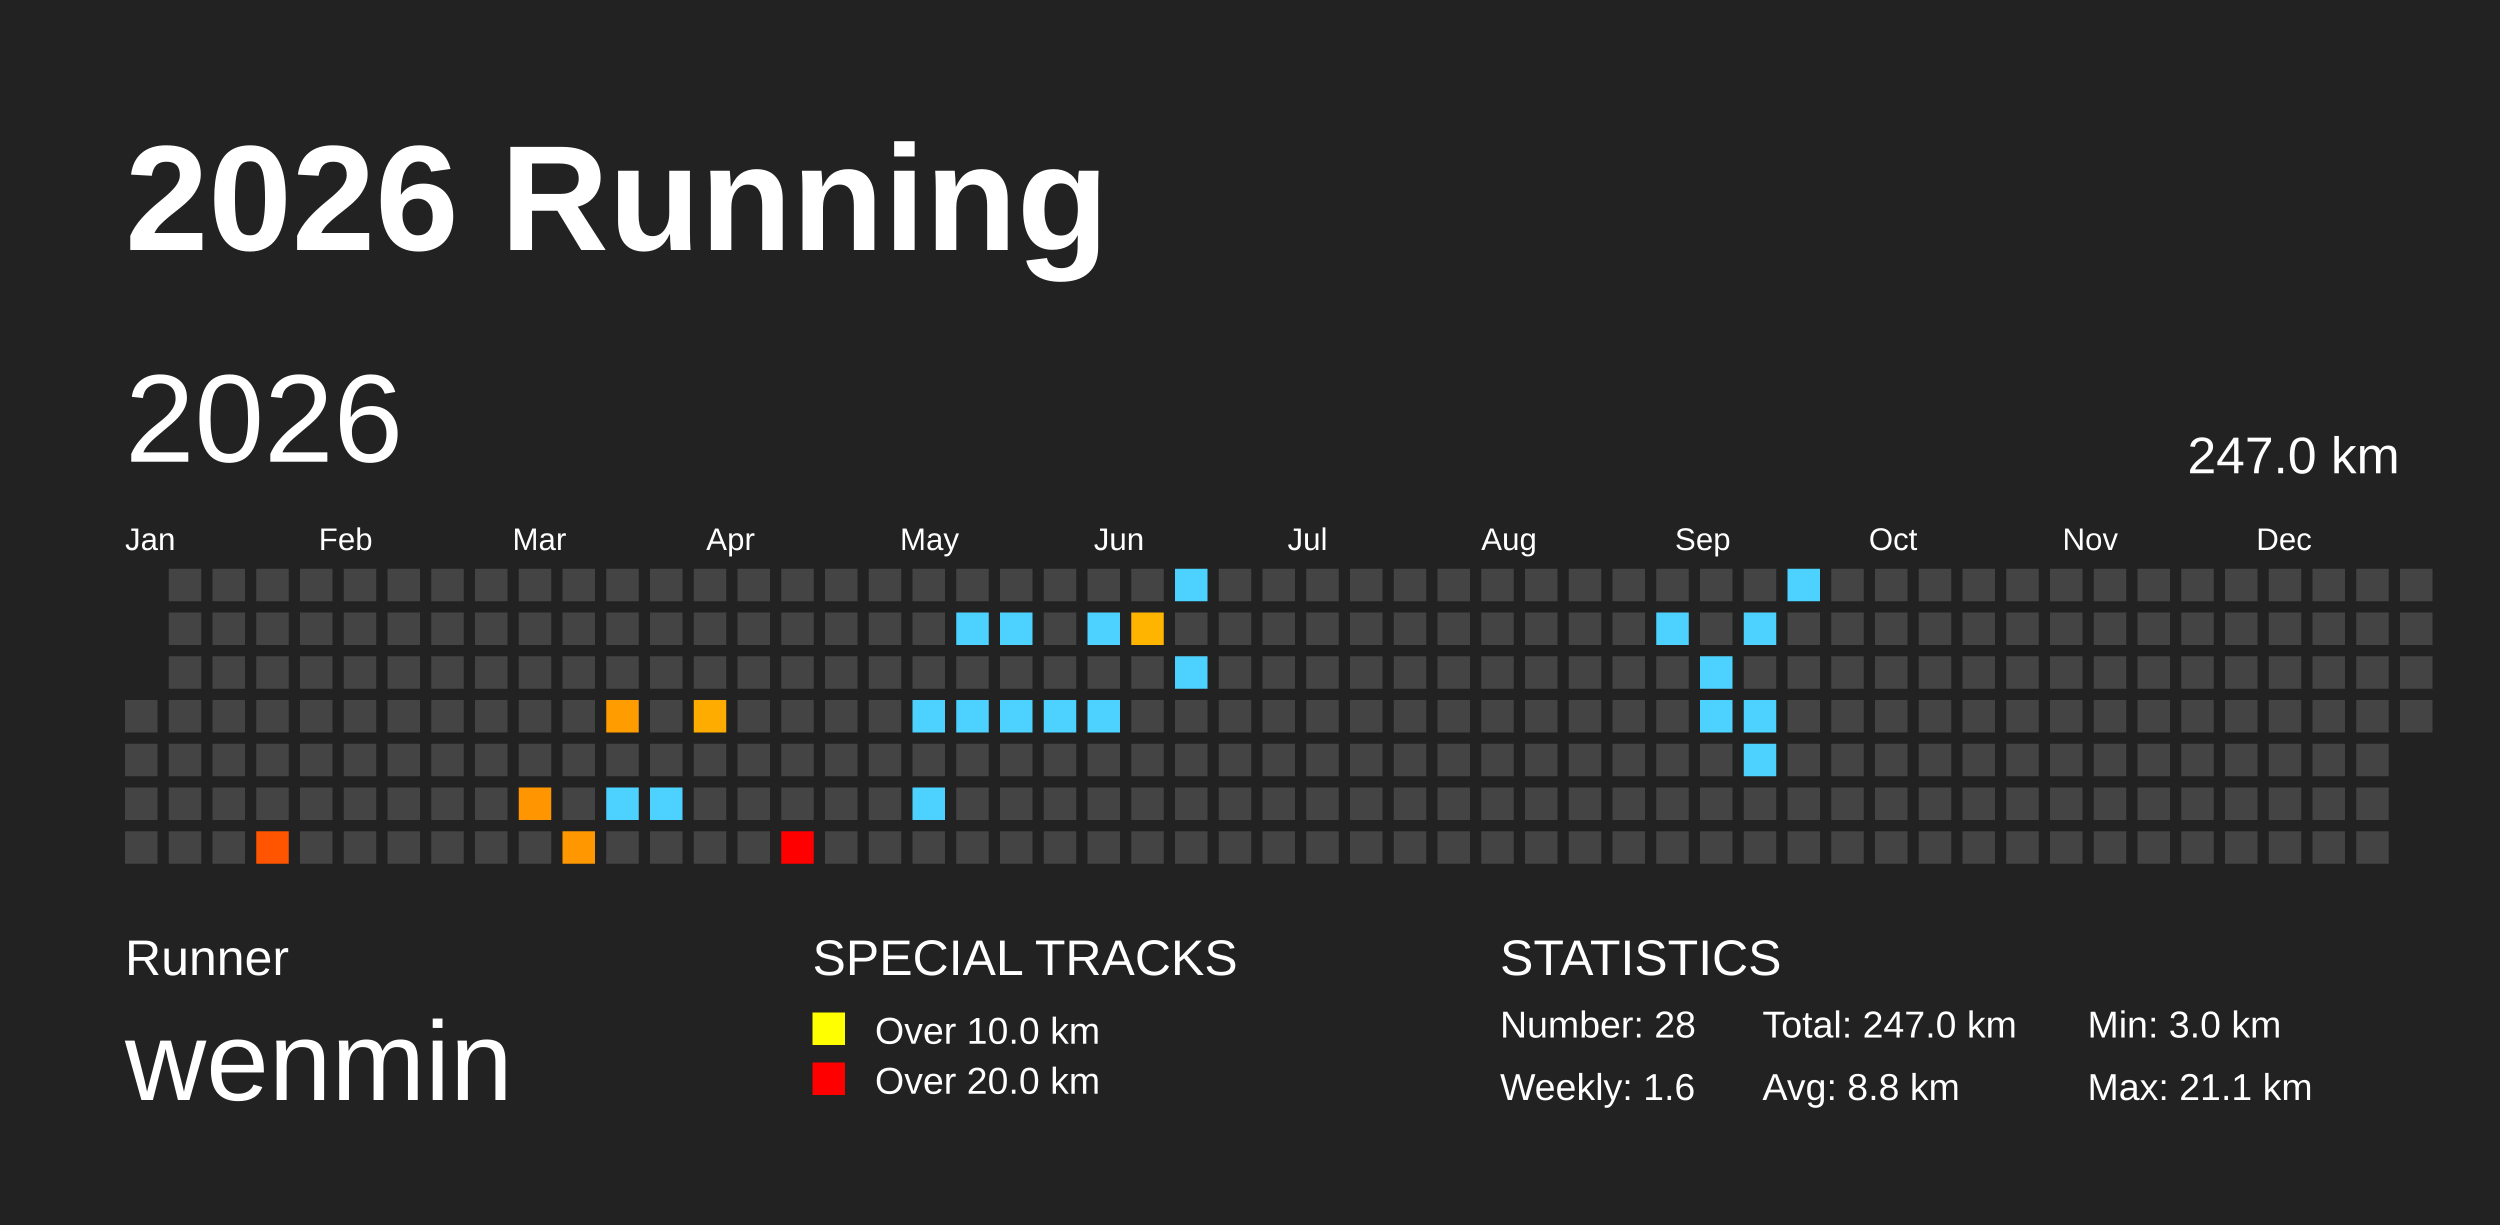
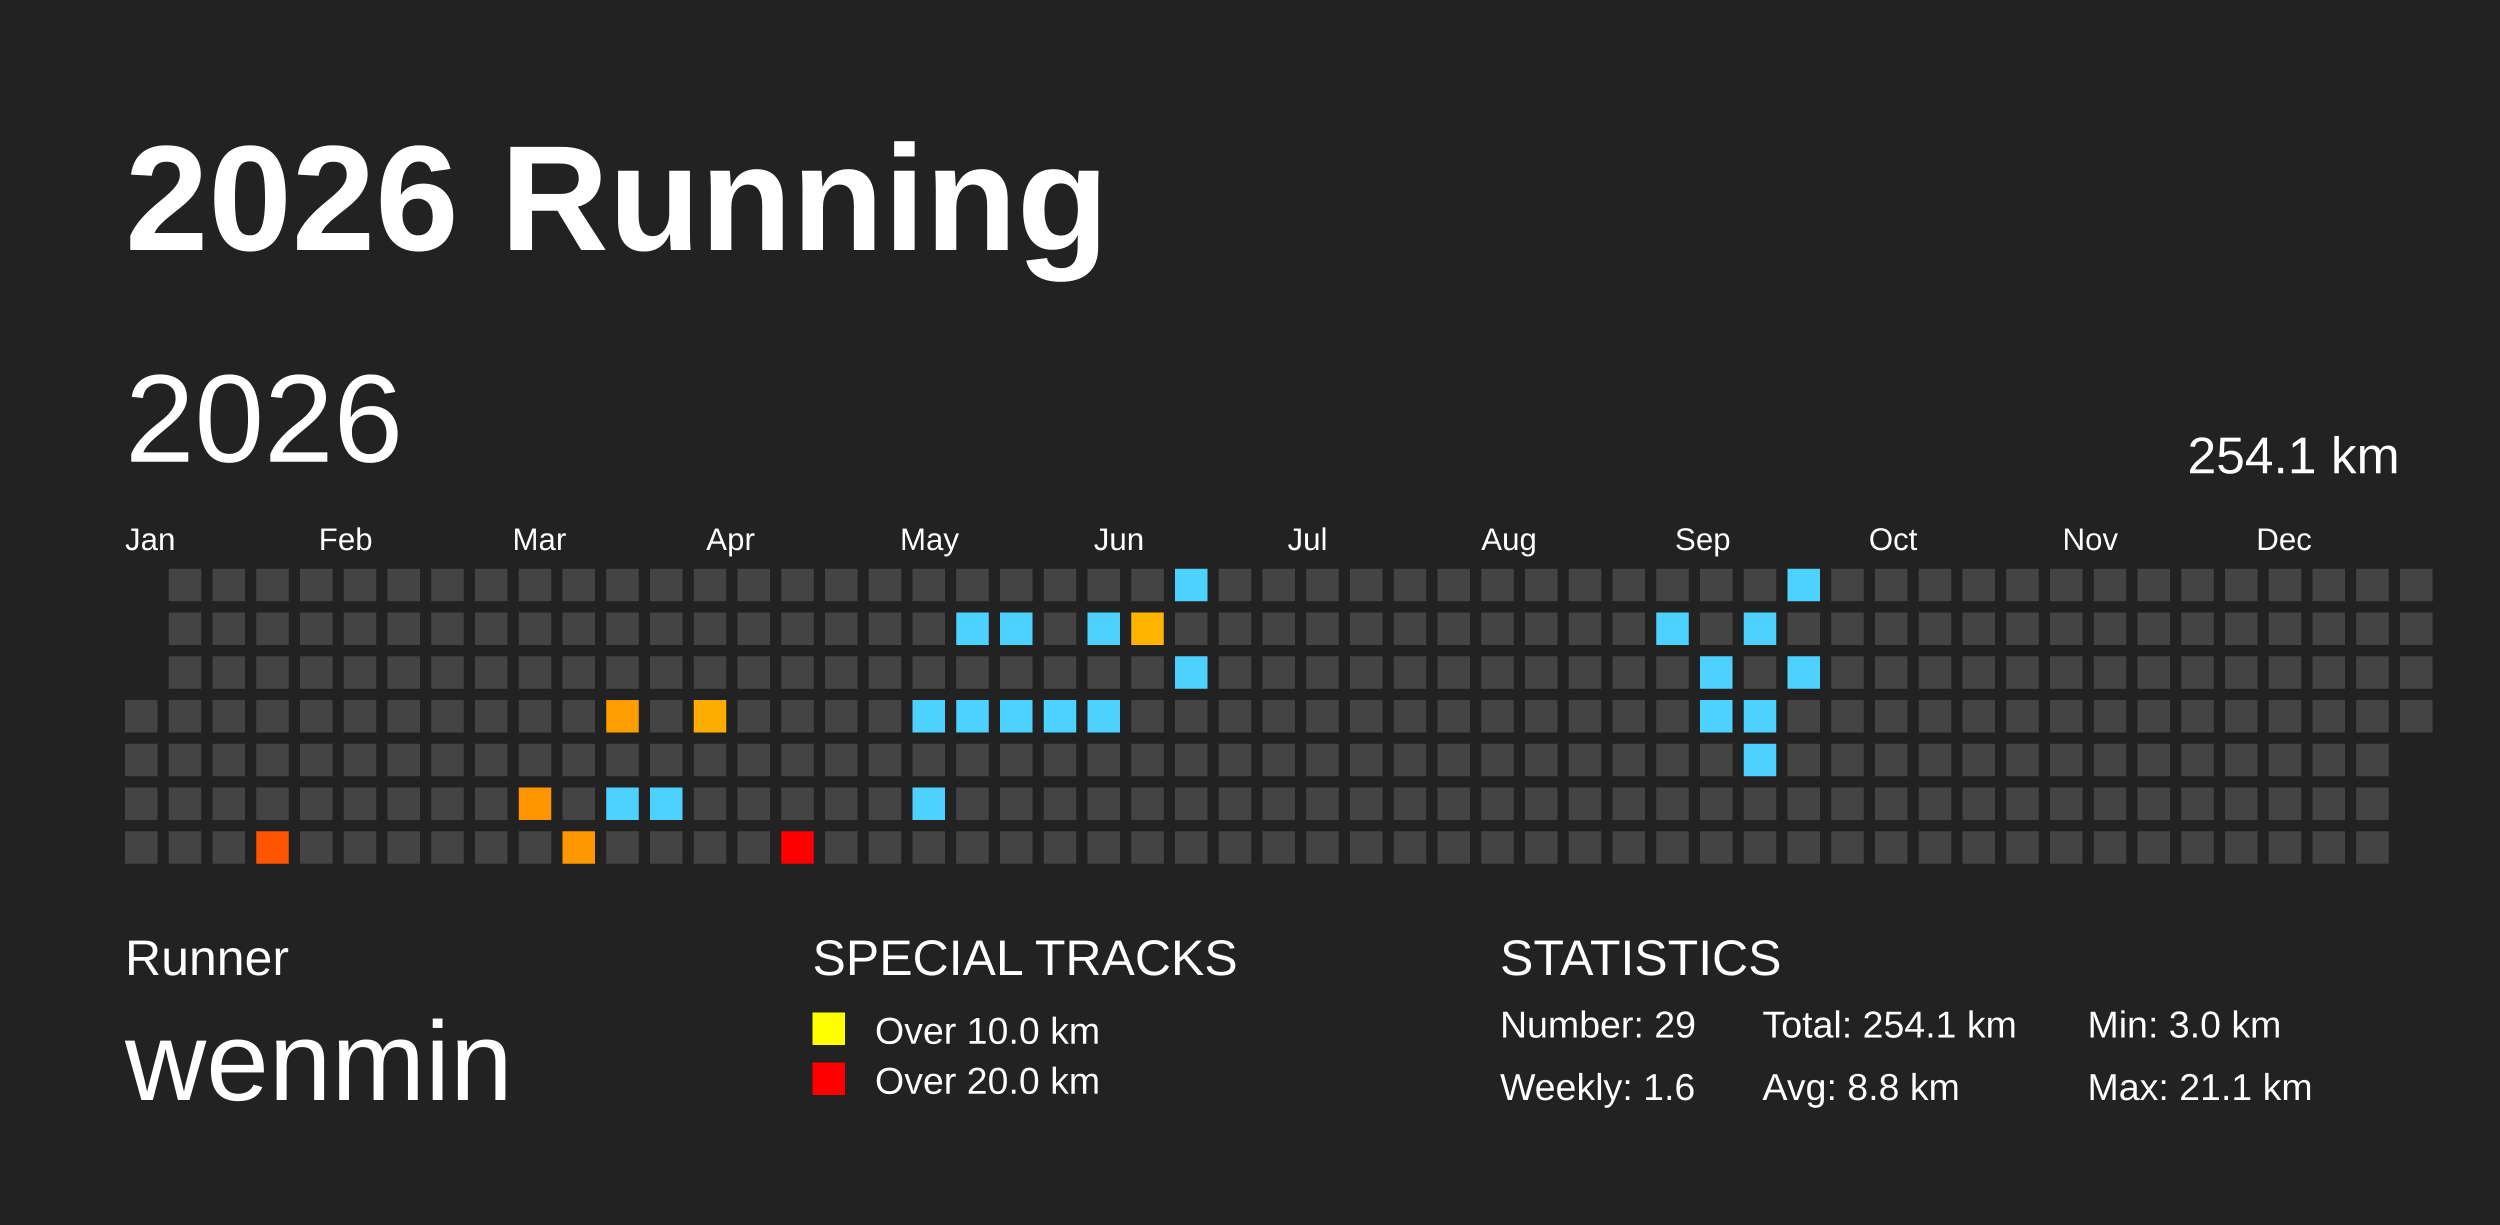
<svg xmlns="http://www.w3.org/2000/svg" baseProfile="full" height="98mm" version="1.1" viewBox="0,0,200,98" width="200mm">
  <defs>
    <pattern height="2" id="indoor-stripe" patternUnits="userSpaceOnUse" width="2">
      <line stroke="white" stroke-opacity="0.45" stroke-width="0.5" x1="0" x2="2" y1="2" y2="0" />
    </pattern>
  </defs>
  <rect fill="#222222" height="98" width="200" x="0" y="0" />
  <text fill="#FFFFFF" style="font-size:12px; font-family:Arial; font-weight:bold;" x="10" y="20">2026 Running</text>
  <text fill="#FFFFFF" style="font-size:4px; font-family:Arial" x="10" y="78">Runner</text>
  <text fill="#FFFFFF" style="font-size:9px; font-family:Arial" x="10" y="88">wenmin</text>
  <text fill="#FFFFFF" style="font-size:4px; font-family:Arial" x="65" y="78">SPECIAL TRACKS</text>
  <rect fill="yellow" height="2.6" width="2.6" x="65" y="81" />
  <text fill="#FFFFFF" style="font-size:3px; font-family:Arial" x="70" y="83.5">Over 10.0 km</text>
  <rect fill="red" height="2.6" width="2.6" x="65" y="85" />
  <text fill="#FFFFFF" style="font-size:3px; font-family:Arial" x="70" y="87.5">Over 20.0 km</text>
  <text fill="#FFFFFF" style="font-size:4px; font-family:Arial" x="120" y="78">STATISTICS</text>
-   <text fill="#FFFFFF" style="font-size:3px; font-family:Arial" x="120" y="83">Number: 28</text>
+   <text fill="#FFFFFF" style="font-size:3px; font-family:Arial" x="120" y="83">Number: 29</text>
  <text fill="#FFFFFF" style="font-size:3px; font-family:Arial" x="120" y="88">Weekly: 1.6</text>
-   <text fill="#FFFFFF" style="font-size:3px; font-family:Arial" x="141" y="83">Total: 247.0 km</text>
+   <text fill="#FFFFFF" style="font-size:3px; font-family:Arial" x="141" y="83">Total: 254.1 km</text>
  <text fill="#FFFFFF" style="font-size:3px; font-family:Arial" x="141" y="88">Avg: 8.8 km</text>
  <text fill="#FFFFFF" style="font-size:3px; font-family:Arial" x="167" y="83">Min: 3.0 km</text>
  <text fill="#FFFFFF" style="font-size:3px; font-family:Arial" x="167" y="88">Max: 21.1 km</text>
  <text dominant-baseline="hanging" fill="#FFFFFF" style="font-size:10.0px; font-family:Arial;" x="10" y="30">2026</text>
-   <text dominant-baseline="hanging" fill="#FFFFFF" style="font-size:4.125px; font-family:Arial;" x="175" y="35">247.0 km</text>
+   <text dominant-baseline="hanging" fill="#FFFFFF" style="font-size:4.125px; font-family:Arial;" x="175" y="35">254.1 km</text>
  <text fill="#FFFFFF" style="font-size:2.5px; font-family:Arial" x="10.0" y="44">Jan</text>
  <text fill="#FFFFFF" style="font-size:2.5px; font-family:Arial" x="25.5" y="44">Feb</text>
  <text fill="#FFFFFF" style="font-size:2.5px; font-family:Arial" x="41.0" y="44">Mar</text>
  <text fill="#FFFFFF" style="font-size:2.5px; font-family:Arial" x="56.5" y="44">Apr</text>
  <text fill="#FFFFFF" style="font-size:2.5px; font-family:Arial" x="72.0" y="44">May</text>
  <text fill="#FFFFFF" style="font-size:2.5px; font-family:Arial" x="87.5" y="44">Jun</text>
  <text fill="#FFFFFF" style="font-size:2.5px; font-family:Arial" x="103.0" y="44">Jul</text>
  <text fill="#FFFFFF" style="font-size:2.5px; font-family:Arial" x="118.5" y="44">Aug</text>
  <text fill="#FFFFFF" style="font-size:2.5px; font-family:Arial" x="134.0" y="44">Sep</text>
  <text fill="#FFFFFF" style="font-size:2.5px; font-family:Arial" x="149.5" y="44">Oct</text>
  <text fill="#FFFFFF" style="font-size:2.5px; font-family:Arial" x="165.0" y="44">Nov</text>
  <text fill="#FFFFFF" style="font-size:2.5px; font-family:Arial" x="180.5" y="44">Dec</text>
  <rect fill="#444444" height="2.6" width="2.6" x="10.0" y="56.0" />
  <rect fill="#444444" height="2.6" width="2.6" x="10.0" y="59.5" />
  <rect fill="#444444" height="2.6" width="2.6" x="10.0" y="63.0" />
  <rect fill="#444444" height="2.6" width="2.6" x="10.0" y="66.5" />
  <rect fill="#444444" height="2.6" width="2.6" x="13.5" y="45.5" />
  <rect fill="#444444" height="2.6" width="2.6" x="13.5" y="49.0" />
  <rect fill="#444444" height="2.6" width="2.6" x="13.5" y="52.5" />
  <rect fill="#444444" height="2.6" width="2.6" x="13.5" y="56.0" />
  <rect fill="#444444" height="2.6" width="2.6" x="13.5" y="59.5" />
  <rect fill="#444444" height="2.6" width="2.6" x="13.5" y="63.0" />
  <rect fill="#444444" height="2.6" width="2.6" x="13.5" y="66.5" />
  <rect fill="#444444" height="2.6" width="2.6" x="17.0" y="45.5" />
  <rect fill="#444444" height="2.6" width="2.6" x="17.0" y="49.0" />
  <rect fill="#444444" height="2.6" width="2.6" x="17.0" y="52.5" />
  <rect fill="#444444" height="2.6" width="2.6" x="17.0" y="56.0" />
  <rect fill="#444444" height="2.6" width="2.6" x="17.0" y="59.5" />
  <rect fill="#444444" height="2.6" width="2.6" x="17.0" y="63.0" />
  <rect fill="#444444" height="2.6" width="2.6" x="17.0" y="66.5" />
  <rect fill="#444444" height="2.6" width="2.6" x="20.5" y="45.5" />
  <rect fill="#444444" height="2.6" width="2.6" x="20.5" y="49.0" />
  <rect fill="#444444" height="2.6" width="2.6" x="20.5" y="52.5" />
  <rect fill="#444444" height="2.6" width="2.6" x="20.5" y="56.0" />
  <rect fill="#444444" height="2.6" width="2.6" x="20.5" y="59.5" />
  <rect fill="#444444" height="2.6" width="2.6" x="20.5" y="63.0" />
  <rect fill="#ff5400" height="2.6" width="2.6" x="20.5" y="66.5" />
  <rect fill="#444444" height="2.6" width="2.6" x="24.0" y="45.5" />
  <rect fill="#444444" height="2.6" width="2.6" x="24.0" y="49.0" />
  <rect fill="#444444" height="2.6" width="2.6" x="24.0" y="52.5" />
  <rect fill="#444444" height="2.6" width="2.6" x="24.0" y="56.0" />
  <rect fill="#444444" height="2.6" width="2.6" x="24.0" y="59.5" />
  <rect fill="#444444" height="2.6" width="2.6" x="24.0" y="63.0" />
  <rect fill="#444444" height="2.6" width="2.6" x="24.0" y="66.5" />
  <rect fill="#444444" height="2.6" width="2.6" x="27.5" y="45.5" />
  <rect fill="#444444" height="2.6" width="2.6" x="27.5" y="49.0" />
  <rect fill="#444444" height="2.6" width="2.6" x="27.5" y="52.5" />
  <rect fill="#444444" height="2.6" width="2.6" x="27.5" y="56.0" />
  <rect fill="#444444" height="2.6" width="2.6" x="27.5" y="59.5" />
  <rect fill="#444444" height="2.6" width="2.6" x="27.5" y="63.0" />
  <rect fill="#444444" height="2.6" width="2.6" x="27.5" y="66.5" />
  <rect fill="#444444" height="2.6" width="2.6" x="31.0" y="45.5" />
  <rect fill="#444444" height="2.6" width="2.6" x="31.0" y="49.0" />
  <rect fill="#444444" height="2.6" width="2.6" x="31.0" y="52.5" />
  <rect fill="#444444" height="2.6" width="2.6" x="31.0" y="56.0" />
  <rect fill="#444444" height="2.6" width="2.6" x="31.0" y="59.5" />
  <rect fill="#444444" height="2.6" width="2.6" x="31.0" y="63.0" />
  <rect fill="#444444" height="2.6" width="2.6" x="31.0" y="66.5" />
  <rect fill="#444444" height="2.6" width="2.6" x="34.5" y="45.5" />
  <rect fill="#444444" height="2.6" width="2.6" x="34.5" y="49.0" />
  <rect fill="#444444" height="2.6" width="2.6" x="34.5" y="52.5" />
  <rect fill="#444444" height="2.6" width="2.6" x="34.5" y="56.0" />
  <rect fill="#444444" height="2.6" width="2.6" x="34.5" y="59.5" />
  <rect fill="#444444" height="2.6" width="2.6" x="34.5" y="63.0" />
  <rect fill="#444444" height="2.6" width="2.6" x="34.5" y="66.5" />
  <rect fill="#444444" height="2.6" width="2.6" x="38.0" y="45.5" />
  <rect fill="#444444" height="2.6" width="2.6" x="38.0" y="49.0" />
  <rect fill="#444444" height="2.6" width="2.6" x="38.0" y="52.5" />
  <rect fill="#444444" height="2.6" width="2.6" x="38.0" y="56.0" />
  <rect fill="#444444" height="2.6" width="2.6" x="38.0" y="59.5" />
  <rect fill="#444444" height="2.6" width="2.6" x="38.0" y="63.0" />
  <rect fill="#444444" height="2.6" width="2.6" x="38.0" y="66.5" />
  <rect fill="#444444" height="2.6" width="2.6" x="41.5" y="45.5" />
  <rect fill="#444444" height="2.6" width="2.6" x="41.5" y="49.0" />
  <rect fill="#444444" height="2.6" width="2.6" x="41.5" y="52.5" />
  <rect fill="#444444" height="2.6" width="2.6" x="41.5" y="56.0" />
  <rect fill="#444444" height="2.6" width="2.6" x="41.5" y="59.5" />
  <rect fill="#ff9500" height="2.6" width="2.6" x="41.5" y="63.0" />
  <rect fill="#444444" height="2.6" width="2.6" x="41.5" y="66.5" />
  <rect fill="#444444" height="2.6" width="2.6" x="45.0" y="45.5" />
  <rect fill="#444444" height="2.6" width="2.6" x="45.0" y="49.0" />
  <rect fill="#444444" height="2.6" width="2.6" x="45.0" y="52.5" />
  <rect fill="#444444" height="2.6" width="2.6" x="45.0" y="56.0" />
  <rect fill="#444444" height="2.6" width="2.6" x="45.0" y="59.5" />
  <rect fill="#444444" height="2.6" width="2.6" x="45.0" y="63.0" />
  <rect fill="#ff9800" height="2.6" width="2.6" x="45.0" y="66.5" />
  <rect fill="#444444" height="2.6" width="2.6" x="48.5" y="45.5" />
  <rect fill="#444444" height="2.6" width="2.6" x="48.5" y="49.0" />
  <rect fill="#444444" height="2.6" width="2.6" x="48.5" y="52.5" />
  <rect fill="#ff9c00" height="2.6" width="2.6" x="48.5" y="56.0" />
  <rect fill="#444444" height="2.6" width="2.6" x="48.5" y="59.5" />
  <rect fill="#4dd2ff" height="2.6" width="2.6" x="48.5" y="63.0" />
  <rect fill="#444444" height="2.6" width="2.6" x="48.5" y="66.5" />
  <rect fill="#444444" height="2.6" width="2.6" x="52.0" y="45.5" />
  <rect fill="#444444" height="2.6" width="2.6" x="52.0" y="49.0" />
  <rect fill="#444444" height="2.6" width="2.6" x="52.0" y="52.5" />
  <rect fill="#444444" height="2.6" width="2.6" x="52.0" y="56.0" />
  <rect fill="#444444" height="2.6" width="2.6" x="52.0" y="59.5" />
  <rect fill="#4dd2ff" height="2.6" width="2.6" x="52.0" y="63.0" />
  <rect fill="#444444" height="2.6" width="2.6" x="52.0" y="66.5" />
  <rect fill="#444444" height="2.6" width="2.6" x="55.5" y="45.5" />
  <rect fill="#444444" height="2.6" width="2.6" x="55.5" y="49.0" />
  <rect fill="#444444" height="2.6" width="2.6" x="55.5" y="52.5" />
  <rect fill="#ffac00" height="2.6" width="2.6" x="55.5" y="56.0" />
  <rect fill="#444444" height="2.6" width="2.6" x="55.5" y="59.5" />
  <rect fill="#444444" height="2.6" width="2.6" x="55.5" y="63.0" />
  <rect fill="#444444" height="2.6" width="2.6" x="55.5" y="66.5" />
  <rect fill="#444444" height="2.6" width="2.6" x="59.0" y="45.5" />
  <rect fill="#444444" height="2.6" width="2.6" x="59.0" y="49.0" />
  <rect fill="#444444" height="2.6" width="2.6" x="59.0" y="52.5" />
  <rect fill="#444444" height="2.6" width="2.6" x="59.0" y="56.0" />
  <rect fill="#444444" height="2.6" width="2.6" x="59.0" y="59.5" />
  <rect fill="#444444" height="2.6" width="2.6" x="59.0" y="63.0" />
  <rect fill="#444444" height="2.6" width="2.6" x="59.0" y="66.5" />
  <rect fill="#444444" height="2.6" width="2.6" x="62.5" y="45.5" />
  <rect fill="#444444" height="2.6" width="2.6" x="62.5" y="49.0" />
  <rect fill="#444444" height="2.6" width="2.6" x="62.5" y="52.5" />
  <rect fill="#444444" height="2.6" width="2.6" x="62.5" y="56.0" />
  <rect fill="#444444" height="2.6" width="2.6" x="62.5" y="59.5" />
  <rect fill="#444444" height="2.6" width="2.6" x="62.5" y="63.0" />
  <rect fill="red" height="2.6" width="2.6" x="62.5" y="66.5" />
  <rect fill="#444444" height="2.6" width="2.6" x="66.0" y="45.5" />
  <rect fill="#444444" height="2.6" width="2.6" x="66.0" y="49.0" />
  <rect fill="#444444" height="2.6" width="2.6" x="66.0" y="52.5" />
  <rect fill="#444444" height="2.6" width="2.6" x="66.0" y="56.0" />
  <rect fill="#444444" height="2.6" width="2.6" x="66.0" y="59.5" />
  <rect fill="#444444" height="2.6" width="2.6" x="66.0" y="63.0" />
  <rect fill="#444444" height="2.6" width="2.6" x="66.0" y="66.5" />
  <rect fill="#444444" height="2.6" width="2.6" x="69.5" y="45.5" />
  <rect fill="#444444" height="2.6" width="2.6" x="69.5" y="49.0" />
  <rect fill="#444444" height="2.6" width="2.6" x="69.5" y="52.5" />
  <rect fill="#444444" height="2.6" width="2.6" x="69.5" y="56.0" />
  <rect fill="#444444" height="2.6" width="2.6" x="69.5" y="59.5" />
  <rect fill="#444444" height="2.6" width="2.6" x="69.5" y="63.0" />
  <rect fill="#444444" height="2.6" width="2.6" x="69.5" y="66.5" />
  <rect fill="#444444" height="2.6" width="2.6" x="73.0" y="45.5" />
  <rect fill="#444444" height="2.6" width="2.6" x="73.0" y="49.0" />
  <rect fill="#444444" height="2.6" width="2.6" x="73.0" y="52.5" />
  <rect fill="#4dd2ff" height="2.6" width="2.6" x="73.0" y="56.0" />
  <rect fill="#444444" height="2.6" width="2.6" x="73.0" y="59.5" />
  <rect fill="#4dd2ff" height="2.6" width="2.6" x="73.0" y="63.0" />
  <rect fill="#444444" height="2.6" width="2.6" x="73.0" y="66.5" />
  <rect fill="#444444" height="2.6" width="2.6" x="76.5" y="45.5" />
  <rect fill="#4dd2ff" height="2.6" width="2.6" x="76.5" y="49.0" />
  <rect fill="#444444" height="2.6" width="2.6" x="76.5" y="52.5" />
  <rect fill="#4dd2ff" height="2.6" width="2.6" x="76.5" y="56.0" />
  <rect fill="#444444" height="2.6" width="2.6" x="76.5" y="59.5" />
  <rect fill="#444444" height="2.6" width="2.6" x="76.5" y="63.0" />
  <rect fill="#444444" height="2.6" width="2.6" x="76.5" y="66.5" />
  <rect fill="#444444" height="2.6" width="2.6" x="80.0" y="45.5" />
  <rect fill="#4dd2ff" height="2.6" width="2.6" x="80.0" y="49.0" />
  <rect fill="#444444" height="2.6" width="2.6" x="80.0" y="52.5" />
  <rect fill="#4dd2ff" height="2.6" width="2.6" x="80.0" y="56.0" />
  <rect fill="#444444" height="2.6" width="2.6" x="80.0" y="59.5" />
  <rect fill="#444444" height="2.6" width="2.6" x="80.0" y="63.0" />
  <rect fill="#444444" height="2.6" width="2.6" x="80.0" y="66.5" />
  <rect fill="#444444" height="2.6" width="2.6" x="83.5" y="45.5" />
  <rect fill="#444444" height="2.6" width="2.6" x="83.5" y="49.0" />
  <rect fill="#444444" height="2.6" width="2.6" x="83.5" y="52.5" />
  <rect fill="#4dd2ff" height="2.6" width="2.6" x="83.5" y="56.0" />
  <rect fill="#444444" height="2.6" width="2.6" x="83.5" y="59.5" />
  <rect fill="#444444" height="2.6" width="2.6" x="83.5" y="63.0" />
  <rect fill="#444444" height="2.6" width="2.6" x="83.5" y="66.5" />
  <rect fill="#444444" height="2.6" width="2.6" x="87.0" y="45.5" />
  <rect fill="#4dd2ff" height="2.6" width="2.6" x="87.0" y="49.0" />
  <rect fill="#444444" height="2.6" width="2.6" x="87.0" y="52.5" />
  <rect fill="#4dd2ff" height="2.6" width="2.6" x="87.0" y="56.0" />
  <rect fill="#444444" height="2.6" width="2.6" x="87.0" y="59.5" />
  <rect fill="#444444" height="2.6" width="2.6" x="87.0" y="63.0" />
  <rect fill="#444444" height="2.6" width="2.6" x="87.0" y="66.5" />
  <rect fill="#444444" height="2.6" width="2.6" x="90.5" y="45.5" />
  <rect fill="#ffb400" height="2.6" width="2.6" x="90.5" y="49.0" />
  <rect fill="#444444" height="2.6" width="2.6" x="90.5" y="52.5" />
  <rect fill="#444444" height="2.6" width="2.6" x="90.5" y="56.0" />
  <rect fill="#444444" height="2.6" width="2.6" x="90.5" y="59.5" />
  <rect fill="#444444" height="2.6" width="2.6" x="90.5" y="63.0" />
  <rect fill="#444444" height="2.6" width="2.6" x="90.5" y="66.5" />
  <rect fill="#4dd2ff" height="2.6" width="2.6" x="94.0" y="45.5" />
  <rect fill="#444444" height="2.6" width="2.6" x="94.0" y="49.0" />
  <rect fill="#4dd2ff" height="2.6" width="2.6" x="94.0" y="52.5" />
  <rect fill="#444444" height="2.6" width="2.6" x="94.0" y="56.0" />
  <rect fill="#444444" height="2.6" width="2.6" x="94.0" y="59.5" />
  <rect fill="#444444" height="2.6" width="2.6" x="94.0" y="63.0" />
  <rect fill="#444444" height="2.6" width="2.6" x="94.0" y="66.5" />
  <rect fill="#444444" height="2.6" width="2.6" x="97.5" y="45.5" />
  <rect fill="#444444" height="2.6" width="2.6" x="97.5" y="49.0" />
  <rect fill="#444444" height="2.6" width="2.6" x="97.5" y="52.5" />
  <rect fill="#444444" height="2.6" width="2.6" x="97.5" y="56.0" />
  <rect fill="#444444" height="2.6" width="2.6" x="97.5" y="59.5" />
  <rect fill="#444444" height="2.6" width="2.6" x="97.5" y="63.0" />
  <rect fill="#444444" height="2.6" width="2.6" x="97.5" y="66.5" />
  <rect fill="#444444" height="2.6" width="2.6" x="101.0" y="45.5" />
  <rect fill="#444444" height="2.6" width="2.6" x="101.0" y="49.0" />
  <rect fill="#444444" height="2.6" width="2.6" x="101.0" y="52.5" />
  <rect fill="#444444" height="2.6" width="2.6" x="101.0" y="56.0" />
  <rect fill="#444444" height="2.6" width="2.6" x="101.0" y="59.5" />
  <rect fill="#444444" height="2.6" width="2.6" x="101.0" y="63.0" />
  <rect fill="#444444" height="2.6" width="2.6" x="101.0" y="66.5" />
  <rect fill="#444444" height="2.6" width="2.6" x="104.5" y="45.5" />
  <rect fill="#444444" height="2.6" width="2.6" x="104.5" y="49.0" />
  <rect fill="#444444" height="2.6" width="2.6" x="104.5" y="52.5" />
  <rect fill="#444444" height="2.6" width="2.6" x="104.5" y="56.0" />
  <rect fill="#444444" height="2.6" width="2.6" x="104.5" y="59.5" />
  <rect fill="#444444" height="2.6" width="2.6" x="104.5" y="63.0" />
  <rect fill="#444444" height="2.6" width="2.6" x="104.5" y="66.5" />
  <rect fill="#444444" height="2.6" width="2.6" x="108.0" y="45.5" />
  <rect fill="#444444" height="2.6" width="2.6" x="108.0" y="49.0" />
  <rect fill="#444444" height="2.6" width="2.6" x="108.0" y="52.5" />
  <rect fill="#444444" height="2.6" width="2.6" x="108.0" y="56.0" />
  <rect fill="#444444" height="2.6" width="2.6" x="108.0" y="59.5" />
  <rect fill="#444444" height="2.6" width="2.6" x="108.0" y="63.0" />
  <rect fill="#444444" height="2.6" width="2.6" x="108.0" y="66.5" />
  <rect fill="#444444" height="2.6" width="2.6" x="111.5" y="45.5" />
  <rect fill="#444444" height="2.6" width="2.6" x="111.5" y="49.0" />
  <rect fill="#444444" height="2.6" width="2.6" x="111.5" y="52.5" />
  <rect fill="#444444" height="2.6" width="2.6" x="111.5" y="56.0" />
  <rect fill="#444444" height="2.6" width="2.6" x="111.5" y="59.5" />
  <rect fill="#444444" height="2.6" width="2.6" x="111.5" y="63.0" />
  <rect fill="#444444" height="2.6" width="2.6" x="111.5" y="66.5" />
  <rect fill="#444444" height="2.6" width="2.6" x="115.0" y="45.5" />
  <rect fill="#444444" height="2.6" width="2.6" x="115.0" y="49.0" />
  <rect fill="#444444" height="2.6" width="2.6" x="115.0" y="52.5" />
  <rect fill="#444444" height="2.6" width="2.6" x="115.0" y="56.0" />
  <rect fill="#444444" height="2.6" width="2.6" x="115.0" y="59.5" />
  <rect fill="#444444" height="2.6" width="2.6" x="115.0" y="63.0" />
  <rect fill="#444444" height="2.6" width="2.6" x="115.0" y="66.5" />
  <rect fill="#444444" height="2.6" width="2.6" x="118.5" y="45.5" />
  <rect fill="#444444" height="2.6" width="2.6" x="118.5" y="49.0" />
  <rect fill="#444444" height="2.6" width="2.6" x="118.5" y="52.5" />
  <rect fill="#444444" height="2.6" width="2.6" x="118.5" y="56.0" />
  <rect fill="#444444" height="2.6" width="2.6" x="118.5" y="59.5" />
  <rect fill="#444444" height="2.6" width="2.6" x="118.5" y="63.0" />
  <rect fill="#444444" height="2.6" width="2.6" x="118.5" y="66.5" />
  <rect fill="#444444" height="2.6" width="2.6" x="122.0" y="45.5" />
  <rect fill="#444444" height="2.6" width="2.6" x="122.0" y="49.0" />
  <rect fill="#444444" height="2.6" width="2.6" x="122.0" y="52.5" />
  <rect fill="#444444" height="2.6" width="2.6" x="122.0" y="56.0" />
  <rect fill="#444444" height="2.6" width="2.6" x="122.0" y="59.5" />
  <rect fill="#444444" height="2.6" width="2.6" x="122.0" y="63.0" />
  <rect fill="#444444" height="2.6" width="2.6" x="122.0" y="66.5" />
  <rect fill="#444444" height="2.6" width="2.6" x="125.5" y="45.5" />
  <rect fill="#444444" height="2.6" width="2.6" x="125.5" y="49.0" />
  <rect fill="#444444" height="2.6" width="2.6" x="125.5" y="52.5" />
  <rect fill="#444444" height="2.6" width="2.6" x="125.5" y="56.0" />
  <rect fill="#444444" height="2.6" width="2.6" x="125.5" y="59.5" />
  <rect fill="#444444" height="2.6" width="2.6" x="125.5" y="63.0" />
  <rect fill="#444444" height="2.6" width="2.6" x="125.5" y="66.5" />
  <rect fill="#444444" height="2.6" width="2.6" x="129.0" y="45.5" />
  <rect fill="#444444" height="2.6" width="2.6" x="129.0" y="49.0" />
  <rect fill="#444444" height="2.6" width="2.6" x="129.0" y="52.5" />
  <rect fill="#444444" height="2.6" width="2.6" x="129.0" y="56.0" />
  <rect fill="#444444" height="2.6" width="2.6" x="129.0" y="59.5" />
  <rect fill="#444444" height="2.6" width="2.6" x="129.0" y="63.0" />
  <rect fill="#444444" height="2.6" width="2.6" x="129.0" y="66.5" />
  <rect fill="#444444" height="2.6" width="2.6" x="132.5" y="45.5" />
  <rect fill="#4dd2ff" height="2.6" width="2.6" x="132.5" y="49.0" />
  <rect fill="#444444" height="2.6" width="2.6" x="132.5" y="52.5" />
  <rect fill="#444444" height="2.6" width="2.6" x="132.5" y="56.0" />
  <rect fill="#444444" height="2.6" width="2.6" x="132.5" y="59.5" />
  <rect fill="#444444" height="2.6" width="2.6" x="132.5" y="63.0" />
  <rect fill="#444444" height="2.6" width="2.6" x="132.5" y="66.5" />
  <rect fill="#444444" height="2.6" width="2.6" x="136.0" y="45.5" />
  <rect fill="#444444" height="2.6" width="2.6" x="136.0" y="49.0" />
  <rect fill="#4dd2ff" height="2.6" width="2.6" x="136.0" y="52.5" />
  <rect fill="#4dd2ff" height="2.6" width="2.6" x="136.0" y="56.0" />
  <rect fill="#444444" height="2.6" width="2.6" x="136.0" y="59.5" />
  <rect fill="#444444" height="2.6" width="2.6" x="136.0" y="63.0" />
  <rect fill="#444444" height="2.6" width="2.6" x="136.0" y="66.5" />
  <rect fill="#444444" height="2.6" width="2.6" x="139.5" y="45.5" />
  <rect fill="#4dd2ff" height="2.6" width="2.6" x="139.5" y="49.0" />
  <rect fill="#444444" height="2.6" width="2.6" x="139.5" y="52.5" />
  <rect fill="#4dd2ff" height="2.6" width="2.6" x="139.5" y="56.0" />
  <rect fill="#4dd2ff" height="2.6" width="2.6" x="139.5" y="59.5" />
  <rect fill="#444444" height="2.6" width="2.6" x="139.5" y="63.0" />
  <rect fill="#444444" height="2.6" width="2.6" x="139.5" y="66.5" />
  <rect fill="#4dd2ff" height="2.6" width="2.6" x="143.0" y="45.5" />
  <rect fill="#444444" height="2.6" width="2.6" x="143.0" y="49.0" />
-   <rect fill="#444444" height="2.6" width="2.6" x="143.0" y="52.5" />
+   <rect fill="#4dd2ff" height="2.6" width="2.6" x="143.0" y="52.5" />
  <rect fill="#444444" height="2.6" width="2.6" x="143.0" y="56.0" />
  <rect fill="#444444" height="2.6" width="2.6" x="143.0" y="59.5" />
  <rect fill="#444444" height="2.6" width="2.6" x="143.0" y="63.0" />
  <rect fill="#444444" height="2.6" width="2.6" x="143.0" y="66.5" />
  <rect fill="#444444" height="2.6" width="2.6" x="146.5" y="45.5" />
  <rect fill="#444444" height="2.6" width="2.6" x="146.5" y="49.0" />
  <rect fill="#444444" height="2.6" width="2.6" x="146.5" y="52.5" />
  <rect fill="#444444" height="2.6" width="2.6" x="146.5" y="56.0" />
  <rect fill="#444444" height="2.6" width="2.6" x="146.5" y="59.5" />
  <rect fill="#444444" height="2.6" width="2.6" x="146.5" y="63.0" />
  <rect fill="#444444" height="2.6" width="2.6" x="146.5" y="66.5" />
  <rect fill="#444444" height="2.6" width="2.6" x="150.0" y="45.5" />
  <rect fill="#444444" height="2.6" width="2.6" x="150.0" y="49.0" />
  <rect fill="#444444" height="2.6" width="2.6" x="150.0" y="52.5" />
  <rect fill="#444444" height="2.6" width="2.6" x="150.0" y="56.0" />
  <rect fill="#444444" height="2.6" width="2.6" x="150.0" y="59.5" />
  <rect fill="#444444" height="2.6" width="2.6" x="150.0" y="63.0" />
  <rect fill="#444444" height="2.6" width="2.6" x="150.0" y="66.5" />
  <rect fill="#444444" height="2.6" width="2.6" x="153.5" y="45.5" />
  <rect fill="#444444" height="2.6" width="2.6" x="153.5" y="49.0" />
  <rect fill="#444444" height="2.6" width="2.6" x="153.5" y="52.5" />
  <rect fill="#444444" height="2.6" width="2.6" x="153.5" y="56.0" />
  <rect fill="#444444" height="2.6" width="2.6" x="153.5" y="59.5" />
  <rect fill="#444444" height="2.6" width="2.6" x="153.5" y="63.0" />
  <rect fill="#444444" height="2.6" width="2.6" x="153.5" y="66.5" />
  <rect fill="#444444" height="2.6" width="2.6" x="157.0" y="45.5" />
  <rect fill="#444444" height="2.6" width="2.6" x="157.0" y="49.0" />
  <rect fill="#444444" height="2.6" width="2.6" x="157.0" y="52.5" />
  <rect fill="#444444" height="2.6" width="2.6" x="157.0" y="56.0" />
  <rect fill="#444444" height="2.6" width="2.6" x="157.0" y="59.5" />
  <rect fill="#444444" height="2.6" width="2.6" x="157.0" y="63.0" />
  <rect fill="#444444" height="2.6" width="2.6" x="157.0" y="66.5" />
  <rect fill="#444444" height="2.6" width="2.6" x="160.5" y="45.5" />
  <rect fill="#444444" height="2.6" width="2.6" x="160.5" y="49.0" />
  <rect fill="#444444" height="2.6" width="2.6" x="160.5" y="52.5" />
  <rect fill="#444444" height="2.6" width="2.6" x="160.5" y="56.0" />
  <rect fill="#444444" height="2.6" width="2.6" x="160.5" y="59.5" />
  <rect fill="#444444" height="2.6" width="2.6" x="160.5" y="63.0" />
  <rect fill="#444444" height="2.6" width="2.6" x="160.5" y="66.5" />
  <rect fill="#444444" height="2.6" width="2.6" x="164.0" y="45.5" />
  <rect fill="#444444" height="2.6" width="2.6" x="164.0" y="49.0" />
  <rect fill="#444444" height="2.6" width="2.6" x="164.0" y="52.5" />
  <rect fill="#444444" height="2.6" width="2.6" x="164.0" y="56.0" />
  <rect fill="#444444" height="2.6" width="2.6" x="164.0" y="59.5" />
  <rect fill="#444444" height="2.6" width="2.6" x="164.0" y="63.0" />
  <rect fill="#444444" height="2.6" width="2.6" x="164.0" y="66.5" />
  <rect fill="#444444" height="2.6" width="2.6" x="167.5" y="45.5" />
  <rect fill="#444444" height="2.6" width="2.6" x="167.5" y="49.0" />
  <rect fill="#444444" height="2.6" width="2.6" x="167.5" y="52.5" />
  <rect fill="#444444" height="2.6" width="2.6" x="167.5" y="56.0" />
  <rect fill="#444444" height="2.6" width="2.6" x="167.5" y="59.5" />
  <rect fill="#444444" height="2.6" width="2.6" x="167.5" y="63.0" />
  <rect fill="#444444" height="2.6" width="2.6" x="167.5" y="66.5" />
  <rect fill="#444444" height="2.6" width="2.6" x="171.0" y="45.5" />
  <rect fill="#444444" height="2.6" width="2.6" x="171.0" y="49.0" />
  <rect fill="#444444" height="2.6" width="2.6" x="171.0" y="52.5" />
  <rect fill="#444444" height="2.6" width="2.6" x="171.0" y="56.0" />
  <rect fill="#444444" height="2.6" width="2.6" x="171.0" y="59.5" />
  <rect fill="#444444" height="2.6" width="2.6" x="171.0" y="63.0" />
  <rect fill="#444444" height="2.6" width="2.6" x="171.0" y="66.5" />
  <rect fill="#444444" height="2.6" width="2.6" x="174.5" y="45.5" />
  <rect fill="#444444" height="2.6" width="2.6" x="174.5" y="49.0" />
  <rect fill="#444444" height="2.6" width="2.6" x="174.5" y="52.5" />
  <rect fill="#444444" height="2.6" width="2.6" x="174.5" y="56.0" />
  <rect fill="#444444" height="2.6" width="2.6" x="174.5" y="59.5" />
  <rect fill="#444444" height="2.6" width="2.6" x="174.5" y="63.0" />
  <rect fill="#444444" height="2.6" width="2.6" x="174.5" y="66.5" />
  <rect fill="#444444" height="2.6" width="2.6" x="178.0" y="45.5" />
  <rect fill="#444444" height="2.6" width="2.6" x="178.0" y="49.0" />
  <rect fill="#444444" height="2.6" width="2.6" x="178.0" y="52.5" />
  <rect fill="#444444" height="2.6" width="2.6" x="178.0" y="56.0" />
  <rect fill="#444444" height="2.6" width="2.6" x="178.0" y="59.5" />
  <rect fill="#444444" height="2.6" width="2.6" x="178.0" y="63.0" />
  <rect fill="#444444" height="2.6" width="2.6" x="178.0" y="66.5" />
  <rect fill="#444444" height="2.6" width="2.6" x="181.5" y="45.5" />
  <rect fill="#444444" height="2.6" width="2.6" x="181.5" y="49.0" />
  <rect fill="#444444" height="2.6" width="2.6" x="181.5" y="52.5" />
  <rect fill="#444444" height="2.6" width="2.6" x="181.5" y="56.0" />
  <rect fill="#444444" height="2.6" width="2.6" x="181.5" y="59.5" />
  <rect fill="#444444" height="2.6" width="2.6" x="181.5" y="63.0" />
  <rect fill="#444444" height="2.6" width="2.6" x="181.5" y="66.5" />
  <rect fill="#444444" height="2.6" width="2.6" x="185.0" y="45.5" />
  <rect fill="#444444" height="2.6" width="2.6" x="185.0" y="49.0" />
  <rect fill="#444444" height="2.6" width="2.6" x="185.0" y="52.5" />
  <rect fill="#444444" height="2.6" width="2.6" x="185.0" y="56.0" />
  <rect fill="#444444" height="2.6" width="2.6" x="185.0" y="59.5" />
  <rect fill="#444444" height="2.6" width="2.6" x="185.0" y="63.0" />
  <rect fill="#444444" height="2.6" width="2.6" x="185.0" y="66.5" />
  <rect fill="#444444" height="2.6" width="2.6" x="188.5" y="45.5" />
  <rect fill="#444444" height="2.6" width="2.6" x="188.5" y="49.0" />
  <rect fill="#444444" height="2.6" width="2.6" x="188.5" y="52.5" />
  <rect fill="#444444" height="2.6" width="2.6" x="188.5" y="56.0" />
  <rect fill="#444444" height="2.6" width="2.6" x="188.5" y="59.5" />
  <rect fill="#444444" height="2.6" width="2.6" x="188.5" y="63.0" />
  <rect fill="#444444" height="2.6" width="2.6" x="188.5" y="66.5" />
  <rect fill="#444444" height="2.6" width="2.6" x="192.0" y="45.5" />
  <rect fill="#444444" height="2.6" width="2.6" x="192.0" y="49.0" />
  <rect fill="#444444" height="2.6" width="2.6" x="192.0" y="52.5" />
  <rect fill="#444444" height="2.6" width="2.6" x="192.0" y="56.0" />
</svg>
